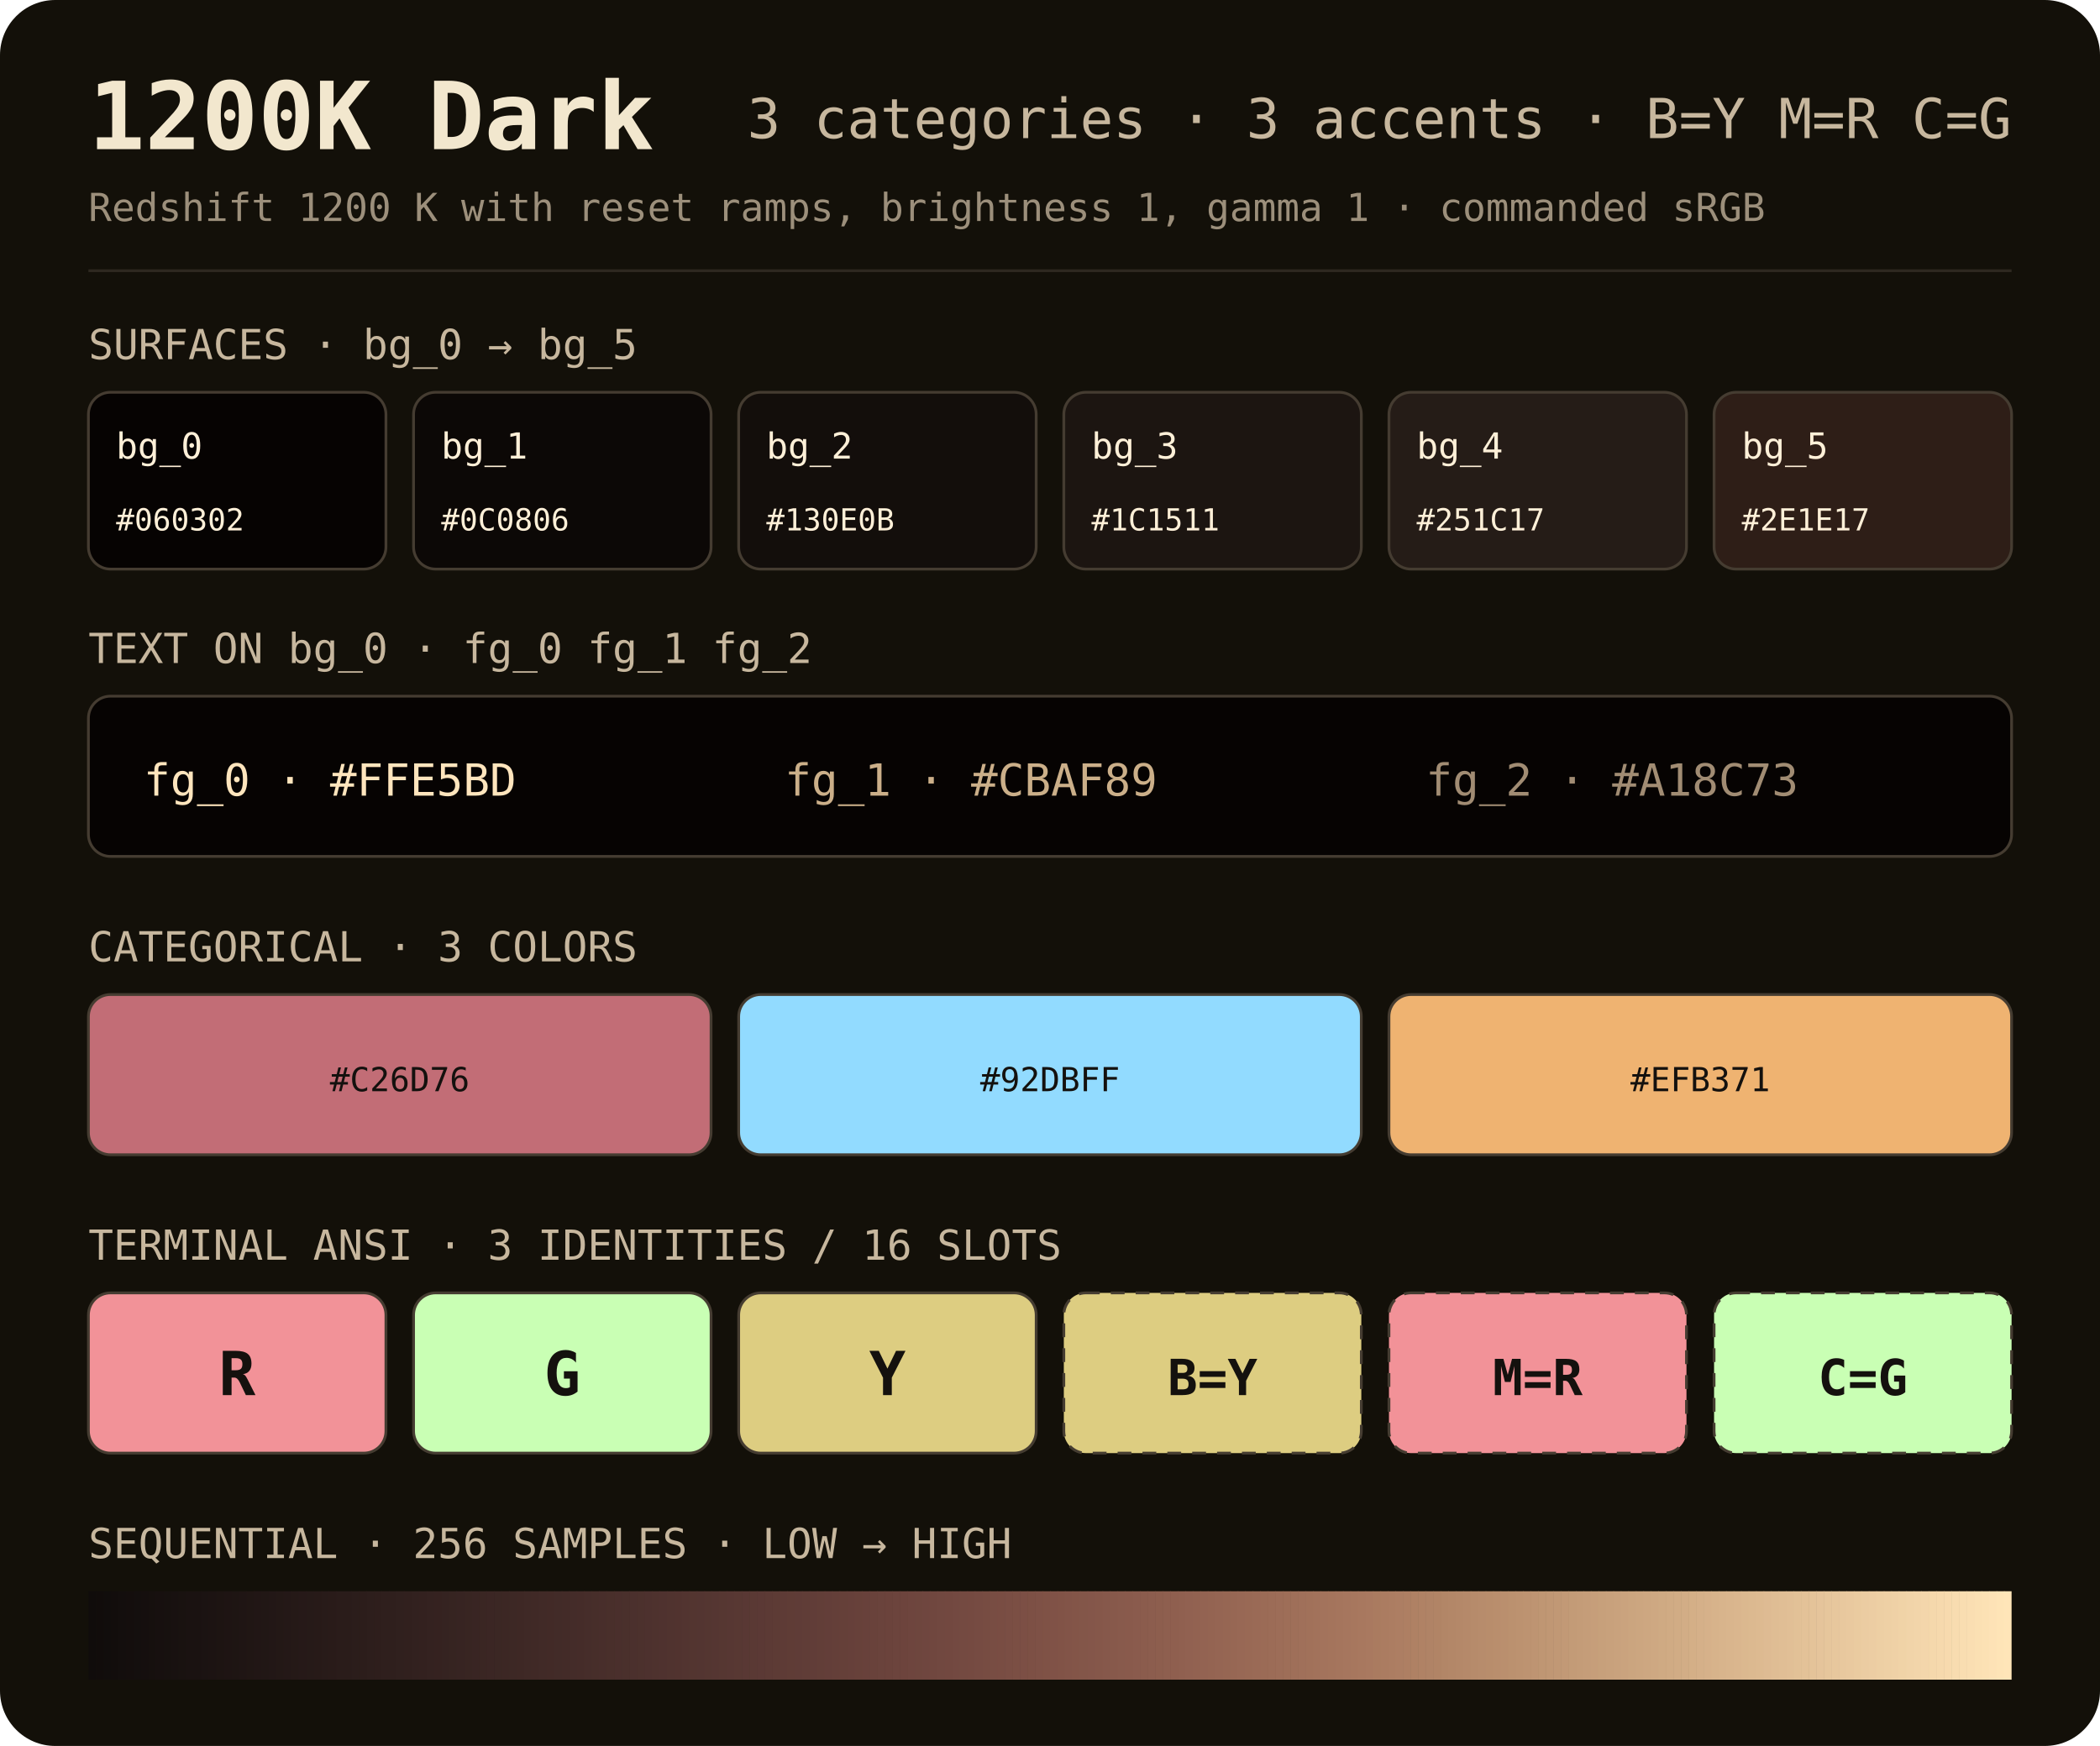
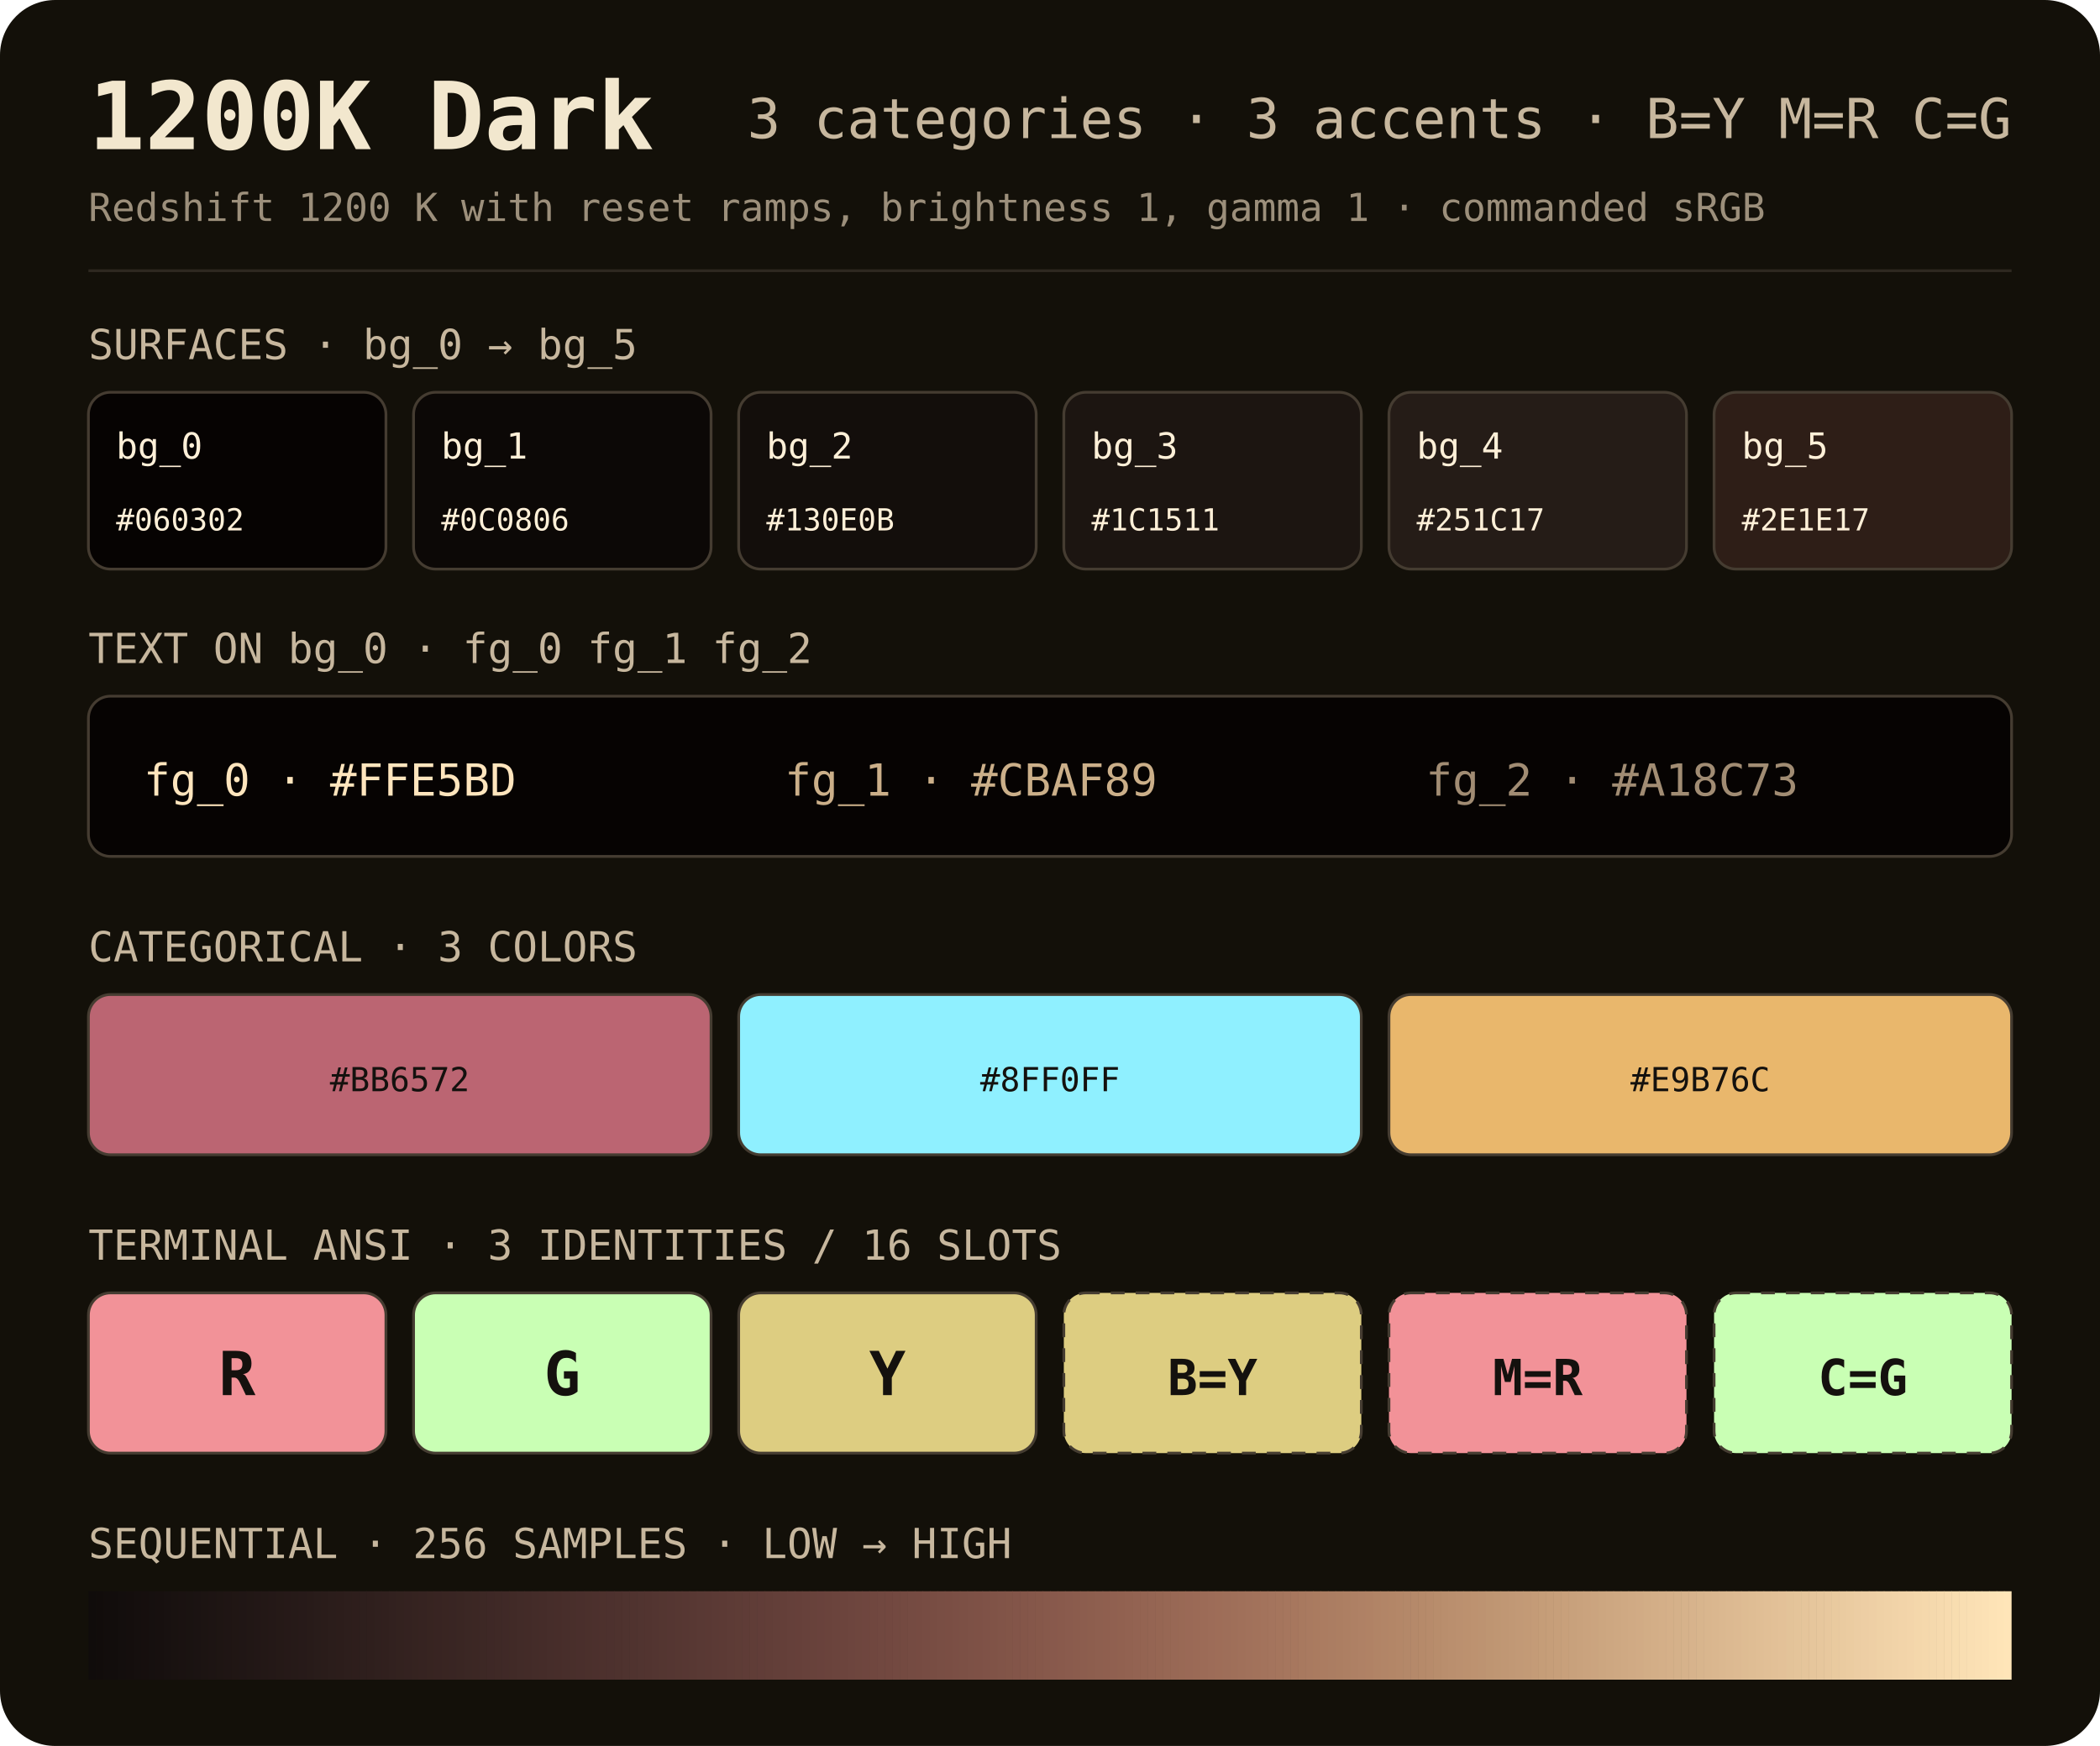
<svg xmlns="http://www.w3.org/2000/svg" width="760" height="632" viewBox="0 0 760 632">
  <rect width="100%" height="100%" rx="20" fill="#131009" />
  <text x="32" y="54" fill="#F2E7CE" font-size="34" font-family="ui-monospace, SFMono-Regular, Menlo, monospace" font-weight="700">1200K Dark</text>
  <text x="728" y="50" fill="#C7B79E" font-size="20" font-family="ui-monospace, SFMono-Regular, Menlo, monospace" text-anchor="end">3 categories · 3 accents · B=Y M=R C=G</text>
  <text x="32" y="80" fill="#9C8F7B" font-size="14" font-family="ui-monospace, SFMono-Regular, Menlo, monospace">Redshift 1200 K with reset ramps, brightness 1, gamma 1 · commanded sRGB</text>
  <line x1="32" y1="98" x2="728" y2="98" stroke="#2E2820" />
  <text x="32" y="130" fill="#C7B79E" font-size="15" font-family="ui-monospace, SFMono-Regular, Menlo, monospace">SURFACES · bg_0 → bg_5</text>
  <rect x="32.00" y="142" width="107.67" height="64" rx="8" fill="#060302" stroke="#453C31" />
  <text x="42.0" y="166" fill="#FFF0D8" font-size="13" font-family="ui-monospace, SFMono-Regular, Menlo, monospace">bg_0</text>
  <text x="42.0" y="192" fill="#FFF0D8" font-size="11" font-family="ui-monospace, SFMono-Regular, Menlo, monospace">#060302</text>
  <rect x="149.67" y="142" width="107.67" height="64" rx="8" fill="#0C0806" stroke="#453C31" />
  <text x="159.667" y="166" fill="#FFF0D8" font-size="13" font-family="ui-monospace, SFMono-Regular, Menlo, monospace">bg_1</text>
  <text x="159.667" y="192" fill="#FFF0D8" font-size="11" font-family="ui-monospace, SFMono-Regular, Menlo, monospace">#0C0806</text>
  <rect x="267.33" y="142" width="107.67" height="64" rx="8" fill="#130E0B" stroke="#453C31" />
  <text x="277.333" y="166" fill="#FFF0D8" font-size="13" font-family="ui-monospace, SFMono-Regular, Menlo, monospace">bg_2</text>
  <text x="277.333" y="192" fill="#FFF0D8" font-size="11" font-family="ui-monospace, SFMono-Regular, Menlo, monospace">#130E0B</text>
  <rect x="385.00" y="142" width="107.67" height="64" rx="8" fill="#1C1511" stroke="#453C31" />
  <text x="395.0" y="166" fill="#FFF0D8" font-size="13" font-family="ui-monospace, SFMono-Regular, Menlo, monospace">bg_3</text>
  <text x="395.0" y="192" fill="#FFF0D8" font-size="11" font-family="ui-monospace, SFMono-Regular, Menlo, monospace">#1C1511</text>
  <rect x="502.67" y="142" width="107.67" height="64" rx="8" fill="#251C17" stroke="#453C31" />
  <text x="512.667" y="166" fill="#FFF0D8" font-size="13" font-family="ui-monospace, SFMono-Regular, Menlo, monospace">bg_4</text>
  <text x="512.667" y="192" fill="#FFF0D8" font-size="11" font-family="ui-monospace, SFMono-Regular, Menlo, monospace">#251C17</text>
  <rect x="620.33" y="142" width="107.67" height="64" rx="8" fill="#2E1E17" stroke="#453C31" />
  <text x="630.333" y="166" fill="#FFF0D8" font-size="13" font-family="ui-monospace, SFMono-Regular, Menlo, monospace">bg_5</text>
  <text x="630.333" y="192" fill="#FFF0D8" font-size="11" font-family="ui-monospace, SFMono-Regular, Menlo, monospace">#2E1E17</text>
  <text x="32" y="240" fill="#C7B79E" font-size="15" font-family="ui-monospace, SFMono-Regular, Menlo, monospace">TEXT ON bg_0 · fg_0 fg_1 fg_2</text>
  <rect x="32" y="252" width="696" height="58" rx="8" fill="#060302" stroke="#453C31" />
  <text x="52" y="288" fill="#FFE5BD" font-size="16" font-family="ui-monospace, SFMono-Regular, Menlo, monospace">fg_0 · #FFE5BD</text>
  <text x="284" y="288" fill="#CBAF89" font-size="16" font-family="ui-monospace, SFMono-Regular, Menlo, monospace">fg_1 · #CBAF89</text>
  <text x="516" y="288" fill="#A18C73" font-size="16" font-family="ui-monospace, SFMono-Regular, Menlo, monospace">fg_2 · #A18C73</text>
  <text x="32" y="348" fill="#C7B79E" font-size="15" font-family="ui-monospace, SFMono-Regular, Menlo, monospace">CATEGORICAL · 3 COLORS</text>
-   <rect x="32.00" y="360" width="225.33" height="58" rx="8" fill="#C26D76" stroke="#453C31" />
-   <text x="144.667" y="395" fill="#14110E" font-size="12" font-family="ui-monospace, SFMono-Regular, Menlo, monospace" text-anchor="middle">#C26D76</text>
-   <rect x="267.33" y="360" width="225.33" height="58" rx="8" fill="#92DBFF" stroke="#453C31" />
-   <text x="380" y="395" fill="#14110E" font-size="12" font-family="ui-monospace, SFMono-Regular, Menlo, monospace" text-anchor="middle">#92DBFF</text>
-   <rect x="502.67" y="360" width="225.33" height="58" rx="8" fill="#EFB371" stroke="#453C31" />
-   <text x="615.333" y="395" fill="#14110E" font-size="12" font-family="ui-monospace, SFMono-Regular, Menlo, monospace" text-anchor="middle">#EFB371</text>
+   <rect x="32.00" y="360" width="225.33" height="58" rx="8" fill="#BB6572" stroke="#453C31" />
+   <text x="144.667" y="395" fill="#14110E" font-size="12" font-family="ui-monospace, SFMono-Regular, Menlo, monospace" text-anchor="middle">#BB6572</text>
+   <rect x="267.33" y="360" width="225.33" height="58" rx="8" fill="#8FF0FF" stroke="#453C31" />
+   <text x="380" y="395" fill="#14110E" font-size="12" font-family="ui-monospace, SFMono-Regular, Menlo, monospace" text-anchor="middle">#8FF0FF</text>
+   <rect x="502.67" y="360" width="225.33" height="58" rx="8" fill="#E9B76C" stroke="#453C31" />
+   <text x="615.333" y="395" fill="#14110E" font-size="12" font-family="ui-monospace, SFMono-Regular, Menlo, monospace" text-anchor="middle">#E9B76C</text>
  <text x="32" y="456" fill="#C7B79E" font-size="15" font-family="ui-monospace, SFMono-Regular, Menlo, monospace">TERMINAL ANSI · 3 IDENTITIES / 16 SLOTS</text>
  <rect x="32.00" y="468" width="107.67" height="58" rx="8" fill="#F29298" stroke="#453C31" />
  <text x="85.833" y="505" fill="#14110E" font-size="22" font-family="ui-monospace, SFMono-Regular, Menlo, monospace" font-weight="700" text-anchor="middle">R</text>
  <rect x="149.67" y="468" width="107.67" height="58" rx="8" fill="#C9FFB4" stroke="#453C31" />
  <text x="203.5" y="505" fill="#14110E" font-size="22" font-family="ui-monospace, SFMono-Regular, Menlo, monospace" font-weight="700" text-anchor="middle">G</text>
  <rect x="267.33" y="468" width="107.67" height="58" rx="8" fill="#DDCD81" stroke="#453C31" />
  <text x="321.167" y="505" fill="#14110E" font-size="22" font-family="ui-monospace, SFMono-Regular, Menlo, monospace" font-weight="700" text-anchor="middle">Y</text>
  <rect x="385.00" y="468" width="107.67" height="58" rx="8" fill="#DDCD81" stroke="#453C31" stroke-dasharray="5 4" />
  <text x="438.833" y="505" fill="#14110E" font-size="18" font-family="ui-monospace, SFMono-Regular, Menlo, monospace" font-weight="700" text-anchor="middle">B=Y</text>
  <rect x="502.67" y="468" width="107.67" height="58" rx="8" fill="#F29298" stroke="#453C31" stroke-dasharray="5 4" />
  <text x="556.5" y="505" fill="#14110E" font-size="18" font-family="ui-monospace, SFMono-Regular, Menlo, monospace" font-weight="700" text-anchor="middle">M=R</text>
  <rect x="620.33" y="468" width="107.67" height="58" rx="8" fill="#C9FFB4" stroke="#453C31" stroke-dasharray="5 4" />
  <text x="674.167" y="505" fill="#14110E" font-size="18" font-family="ui-monospace, SFMono-Regular, Menlo, monospace" font-weight="700" text-anchor="middle">C=G</text>
  <text x="32" y="564" fill="#C7B79E" font-size="15" font-family="ui-monospace, SFMono-Regular, Menlo, monospace">SEQUENTIAL · 256 SAMPLES · LOW → HIGH</text>
  <rect x="32" y="576" width="2.9" height="32" fill="#100C0B" />
  <rect x="34.719" y="576" width="2.9" height="32" fill="#110C0B" />
-   <rect x="37.438" y="576" width="2.9" height="32" fill="#110D0C" />
+   <rect x="37.438" y="576" width="2.9" height="32" fill="#120D0C" />
  <rect x="40.156" y="576" width="2.9" height="32" fill="#120D0C" />
  <rect x="42.875" y="576" width="2.9" height="32" fill="#130E0D" />
  <rect x="45.594" y="576" width="2.9" height="32" fill="#140E0D" />
-   <rect x="48.312" y="576" width="2.9" height="32" fill="#140F0E" />
-   <rect x="51.031" y="576" width="2.9" height="32" fill="#150F0E" />
-   <rect x="53.75" y="576" width="2.9" height="32" fill="#16100E" />
+   <rect x="48.312" y="576" width="2.9" height="32" fill="#150F0E" />
+   <rect x="51.031" y="576" width="2.9" height="32" fill="#160F0E" />
+   <rect x="53.75" y="576" width="2.9" height="32" fill="#16100F" />
  <rect x="56.469" y="576" width="2.9" height="32" fill="#17100F" />
-   <rect x="59.188" y="576" width="2.9" height="32" fill="#17110F" />
-   <rect x="61.906" y="576" width="2.9" height="32" fill="#181110" />
-   <rect x="64.625" y="576" width="2.9" height="32" fill="#191210" />
-   <rect x="67.344" y="576" width="2.9" height="32" fill="#1A1211" />
-   <rect x="70.062" y="576" width="2.9" height="32" fill="#1A1211" />
-   <rect x="72.781" y="576" width="2.9" height="32" fill="#1B1312" />
-   <rect x="75.5" y="576" width="2.9" height="32" fill="#1C1312" />
-   <rect x="78.219" y="576" width="2.9" height="32" fill="#1D1412" />
-   <rect x="80.938" y="576" width="2.9" height="32" fill="#1E1413" />
-   <rect x="83.656" y="576" width="2.9" height="32" fill="#1E1513" />
-   <rect x="86.375" y="576" width="2.9" height="32" fill="#1F1514" />
-   <rect x="89.094" y="576" width="2.9" height="32" fill="#201614" />
-   <rect x="91.812" y="576" width="2.9" height="32" fill="#211615" />
-   <rect x="94.531" y="576" width="2.9" height="32" fill="#211715" />
-   <rect x="97.25" y="576" width="2.9" height="32" fill="#221716" />
-   <rect x="99.969" y="576" width="2.9" height="32" fill="#231816" />
-   <rect x="102.688" y="576" width="2.9" height="32" fill="#241817" />
-   <rect x="105.406" y="576" width="2.9" height="32" fill="#251917" />
-   <rect x="108.125" y="576" width="2.9" height="32" fill="#261918" />
-   <rect x="110.844" y="576" width="2.9" height="32" fill="#261A18" />
-   <rect x="113.562" y="576" width="2.9" height="32" fill="#271A18" />
-   <rect x="116.281" y="576" width="2.9" height="32" fill="#281B19" />
-   <rect x="119" y="576" width="2.9" height="32" fill="#291B19" />
-   <rect x="121.719" y="576" width="2.9" height="32" fill="#2A1C1A" />
-   <rect x="124.438" y="576" width="2.9" height="32" fill="#2A1C1A" />
-   <rect x="127.156" y="576" width="2.9" height="32" fill="#2B1D1B" />
-   <rect x="129.875" y="576" width="2.9" height="32" fill="#2C1D1B" />
-   <rect x="132.594" y="576" width="2.9" height="32" fill="#2D1E1C" />
-   <rect x="135.312" y="576" width="2.9" height="32" fill="#2E1E1C" />
-   <rect x="138.031" y="576" width="2.9" height="32" fill="#2F1F1D" />
-   <rect x="140.75" y="576" width="2.9" height="32" fill="#2F1F1D" />
-   <rect x="143.469" y="576" width="2.9" height="32" fill="#30201E" />
-   <rect x="146.188" y="576" width="2.9" height="32" fill="#31201E" />
-   <rect x="148.906" y="576" width="2.9" height="32" fill="#32211F" />
-   <rect x="151.625" y="576" width="2.9" height="32" fill="#33211F" />
-   <rect x="154.344" y="576" width="2.9" height="32" fill="#342220" />
-   <rect x="157.062" y="576" width="2.9" height="32" fill="#352220" />
-   <rect x="159.781" y="576" width="2.9" height="32" fill="#352321" />
-   <rect x="162.5" y="576" width="2.9" height="32" fill="#362421" />
-   <rect x="165.219" y="576" width="2.9" height="32" fill="#372422" />
-   <rect x="167.938" y="576" width="2.9" height="32" fill="#382522" />
-   <rect x="170.656" y="576" width="2.9" height="32" fill="#392523" />
-   <rect x="173.375" y="576" width="2.9" height="32" fill="#3A2623" />
-   <rect x="176.094" y="576" width="2.9" height="32" fill="#3B2624" />
-   <rect x="178.812" y="576" width="2.9" height="32" fill="#3B2724" />
-   <rect x="181.531" y="576" width="2.9" height="32" fill="#3C2724" />
-   <rect x="184.25" y="576" width="2.9" height="32" fill="#3D2825" />
-   <rect x="186.969" y="576" width="2.9" height="32" fill="#3E2825" />
-   <rect x="189.688" y="576" width="2.9" height="32" fill="#3F2926" />
-   <rect x="192.406" y="576" width="2.9" height="32" fill="#402926" />
-   <rect x="195.125" y="576" width="2.9" height="32" fill="#412A27" />
-   <rect x="197.844" y="576" width="2.9" height="32" fill="#422A27" />
-   <rect x="200.562" y="576" width="2.9" height="32" fill="#422B28" />
-   <rect x="203.281" y="576" width="2.9" height="32" fill="#432B28" />
-   <rect x="206" y="576" width="2.9" height="32" fill="#442C29" />
-   <rect x="208.719" y="576" width="2.9" height="32" fill="#452C29" />
-   <rect x="211.438" y="576" width="2.9" height="32" fill="#462D2A" />
-   <rect x="214.156" y="576" width="2.9" height="32" fill="#472E2A" />
-   <rect x="216.875" y="576" width="2.9" height="32" fill="#482E2B" />
-   <rect x="219.594" y="576" width="2.9" height="32" fill="#492F2B" />
-   <rect x="222.312" y="576" width="2.9" height="32" fill="#4A2F2C" />
-   <rect x="225.031" y="576" width="2.9" height="32" fill="#4A302C" />
-   <rect x="227.75" y="576" width="2.9" height="32" fill="#4B302D" />
-   <rect x="230.469" y="576" width="2.9" height="32" fill="#4C312D" />
-   <rect x="233.188" y="576" width="2.9" height="32" fill="#4D312E" />
-   <rect x="235.906" y="576" width="2.9" height="32" fill="#4E322E" />
-   <rect x="238.625" y="576" width="2.9" height="32" fill="#4F322F" />
-   <rect x="241.344" y="576" width="2.9" height="32" fill="#50332F" />
-   <rect x="244.062" y="576" width="2.9" height="32" fill="#51332F" />
-   <rect x="246.781" y="576" width="2.9" height="32" fill="#523430" />
-   <rect x="249.5" y="576" width="2.9" height="32" fill="#533530" />
-   <rect x="252.219" y="576" width="2.9" height="32" fill="#533531" />
-   <rect x="254.938" y="576" width="2.9" height="32" fill="#543631" />
-   <rect x="257.656" y="576" width="2.9" height="32" fill="#553632" />
-   <rect x="260.375" y="576" width="2.9" height="32" fill="#563732" />
-   <rect x="263.094" y="576" width="2.9" height="32" fill="#573733" />
-   <rect x="265.812" y="576" width="2.9" height="32" fill="#583833" />
-   <rect x="268.531" y="576" width="2.9" height="32" fill="#593834" />
-   <rect x="271.25" y="576" width="2.9" height="32" fill="#5A3934" />
-   <rect x="273.969" y="576" width="2.9" height="32" fill="#5B3935" />
-   <rect x="276.688" y="576" width="2.9" height="32" fill="#5C3A35" />
-   <rect x="279.406" y="576" width="2.9" height="32" fill="#5D3B35" />
-   <rect x="282.125" y="576" width="2.9" height="32" fill="#5E3B36" />
-   <rect x="284.844" y="576" width="2.9" height="32" fill="#5F3C36" />
-   <rect x="287.562" y="576" width="2.9" height="32" fill="#5F3C37" />
-   <rect x="290.281" y="576" width="2.9" height="32" fill="#603D37" />
-   <rect x="293" y="576" width="2.9" height="32" fill="#613D38" />
-   <rect x="295.719" y="576" width="2.9" height="32" fill="#623E38" />
-   <rect x="298.438" y="576" width="2.9" height="32" fill="#633E39" />
-   <rect x="301.156" y="576" width="2.9" height="32" fill="#643F39" />
-   <rect x="303.875" y="576" width="2.9" height="32" fill="#654039" />
-   <rect x="306.594" y="576" width="2.9" height="32" fill="#66403A" />
-   <rect x="309.312" y="576" width="2.9" height="32" fill="#67413A" />
-   <rect x="312.031" y="576" width="2.9" height="32" fill="#68413B" />
-   <rect x="314.75" y="576" width="2.9" height="32" fill="#69423B" />
-   <rect x="317.469" y="576" width="2.9" height="32" fill="#6A433C" />
-   <rect x="320.188" y="576" width="2.9" height="32" fill="#6B433C" />
-   <rect x="322.906" y="576" width="2.9" height="32" fill="#6C443D" />
-   <rect x="325.625" y="576" width="2.9" height="32" fill="#6D443D" />
-   <rect x="328.344" y="576" width="2.9" height="32" fill="#6E453E" />
-   <rect x="331.062" y="576" width="2.9" height="32" fill="#6E463E" />
-   <rect x="333.781" y="576" width="2.9" height="32" fill="#6F463F" />
-   <rect x="336.5" y="576" width="2.9" height="32" fill="#70473F" />
-   <rect x="339.219" y="576" width="2.9" height="32" fill="#714840" />
-   <rect x="341.938" y="576" width="2.9" height="32" fill="#724840" />
-   <rect x="344.656" y="576" width="2.9" height="32" fill="#734941" />
-   <rect x="347.375" y="576" width="2.9" height="32" fill="#744A41" />
-   <rect x="350.094" y="576" width="2.9" height="32" fill="#754A41" />
-   <rect x="352.812" y="576" width="2.9" height="32" fill="#764B42" />
-   <rect x="355.531" y="576" width="2.9" height="32" fill="#774C42" />
-   <rect x="358.25" y="576" width="2.9" height="32" fill="#784D43" />
-   <rect x="360.969" y="576" width="2.9" height="32" fill="#794D43" />
-   <rect x="363.688" y="576" width="2.9" height="32" fill="#7A4E44" />
-   <rect x="366.406" y="576" width="2.9" height="32" fill="#7B4F44" />
-   <rect x="369.125" y="576" width="2.9" height="32" fill="#7C4F45" />
-   <rect x="371.844" y="576" width="2.9" height="32" fill="#7D5045" />
-   <rect x="374.562" y="576" width="2.9" height="32" fill="#7E5146" />
-   <rect x="377.281" y="576" width="2.9" height="32" fill="#7F5246" />
-   <rect x="380" y="576" width="2.9" height="32" fill="#805247" />
-   <rect x="382.719" y="576" width="2.9" height="32" fill="#815347" />
-   <rect x="385.438" y="576" width="2.9" height="32" fill="#825448" />
-   <rect x="388.156" y="576" width="2.9" height="32" fill="#835548" />
-   <rect x="390.875" y="576" width="2.9" height="32" fill="#835649" />
-   <rect x="393.594" y="576" width="2.9" height="32" fill="#84564A" />
-   <rect x="396.312" y="576" width="2.9" height="32" fill="#85574A" />
-   <rect x="399.031" y="576" width="2.9" height="32" fill="#86584B" />
-   <rect x="401.75" y="576" width="2.9" height="32" fill="#87594B" />
-   <rect x="404.469" y="576" width="2.9" height="32" fill="#885A4C" />
-   <rect x="407.188" y="576" width="2.9" height="32" fill="#895A4C" />
-   <rect x="409.906" y="576" width="2.9" height="32" fill="#8A5B4D" />
-   <rect x="412.625" y="576" width="2.9" height="32" fill="#8B5C4D" />
-   <rect x="415.344" y="576" width="2.9" height="32" fill="#8C5D4E" />
-   <rect x="418.062" y="576" width="2.9" height="32" fill="#8D5E4E" />
-   <rect x="420.781" y="576" width="2.9" height="32" fill="#8E5F4F" />
-   <rect x="423.5" y="576" width="2.9" height="32" fill="#8F5F4F" />
-   <rect x="426.219" y="576" width="2.9" height="32" fill="#906050" />
-   <rect x="428.938" y="576" width="2.9" height="32" fill="#916151" />
-   <rect x="431.656" y="576" width="2.9" height="32" fill="#926251" />
-   <rect x="434.375" y="576" width="2.9" height="32" fill="#936352" />
-   <rect x="437.094" y="576" width="2.9" height="32" fill="#946452" />
-   <rect x="439.812" y="576" width="2.9" height="32" fill="#956553" />
-   <rect x="442.531" y="576" width="2.9" height="32" fill="#966653" />
-   <rect x="445.25" y="576" width="2.9" height="32" fill="#976754" />
-   <rect x="447.969" y="576" width="2.9" height="32" fill="#986855" />
-   <rect x="450.688" y="576" width="2.9" height="32" fill="#996955" />
-   <rect x="453.406" y="576" width="2.9" height="32" fill="#9A6A56" />
-   <rect x="456.125" y="576" width="2.9" height="32" fill="#9B6B56" />
-   <rect x="458.844" y="576" width="2.9" height="32" fill="#9C6C57" />
-   <rect x="461.562" y="576" width="2.9" height="32" fill="#9D6D58" />
-   <rect x="464.281" y="576" width="2.9" height="32" fill="#9E6E58" />
-   <rect x="467" y="576" width="2.9" height="32" fill="#9F6F59" />
-   <rect x="469.719" y="576" width="2.9" height="32" fill="#A0705A" />
-   <rect x="472.438" y="576" width="2.9" height="32" fill="#A1715A" />
-   <rect x="475.156" y="576" width="2.9" height="32" fill="#A2725B" />
-   <rect x="477.875" y="576" width="2.9" height="32" fill="#A3735C" />
-   <rect x="480.594" y="576" width="2.9" height="32" fill="#A4745C" />
-   <rect x="483.312" y="576" width="2.9" height="32" fill="#A5755D" />
-   <rect x="486.031" y="576" width="2.9" height="32" fill="#A6765E" />
-   <rect x="488.75" y="576" width="2.9" height="32" fill="#A7775E" />
-   <rect x="491.469" y="576" width="2.9" height="32" fill="#A8785F" />
-   <rect x="494.188" y="576" width="2.9" height="32" fill="#A97960" />
-   <rect x="496.906" y="576" width="2.9" height="32" fill="#AA7B60" />
-   <rect x="499.625" y="576" width="2.9" height="32" fill="#AB7C61" />
-   <rect x="502.344" y="576" width="2.9" height="32" fill="#AC7D62" />
-   <rect x="505.062" y="576" width="2.9" height="32" fill="#AD7E63" />
-   <rect x="507.781" y="576" width="2.9" height="32" fill="#AE7F63" />
-   <rect x="510.5" y="576" width="2.9" height="32" fill="#AF8164" />
-   <rect x="513.219" y="576" width="2.9" height="32" fill="#B08265" />
-   <rect x="515.938" y="576" width="2.9" height="32" fill="#B08366" />
-   <rect x="518.656" y="576" width="2.9" height="32" fill="#B18466" />
-   <rect x="521.375" y="576" width="2.9" height="32" fill="#B28667" />
-   <rect x="524.094" y="576" width="2.9" height="32" fill="#B38768" />
-   <rect x="526.812" y="576" width="2.9" height="32" fill="#B48869" />
-   <rect x="529.531" y="576" width="2.9" height="32" fill="#B5896A" />
-   <rect x="532.25" y="576" width="2.9" height="32" fill="#B68B6B" />
-   <rect x="534.969" y="576" width="2.9" height="32" fill="#B78C6C" />
-   <rect x="537.688" y="576" width="2.9" height="32" fill="#B88D6C" />
-   <rect x="540.406" y="576" width="2.9" height="32" fill="#B98E6D" />
-   <rect x="543.125" y="576" width="2.9" height="32" fill="#BA8F6E" />
-   <rect x="545.844" y="576" width="2.9" height="32" fill="#BB916F" />
-   <rect x="548.562" y="576" width="2.9" height="32" fill="#BC9270" />
-   <rect x="551.281" y="576" width="2.9" height="32" fill="#BD9371" />
-   <rect x="554" y="576" width="2.9" height="32" fill="#BE9472" />
-   <rect x="556.719" y="576" width="2.9" height="32" fill="#BF9673" />
-   <rect x="559.438" y="576" width="2.9" height="32" fill="#C09774" />
-   <rect x="562.156" y="576" width="2.9" height="32" fill="#C19875" />
-   <rect x="564.875" y="576" width="2.9" height="32" fill="#C29976" />
-   <rect x="567.594" y="576" width="2.9" height="32" fill="#C39B77" />
-   <rect x="570.312" y="576" width="2.9" height="32" fill="#C49C78" />
-   <rect x="573.031" y="576" width="2.9" height="32" fill="#C59D79" />
-   <rect x="575.75" y="576" width="2.9" height="32" fill="#C69E7A" />
-   <rect x="578.469" y="576" width="2.9" height="32" fill="#C7A07B" />
-   <rect x="581.188" y="576" width="2.9" height="32" fill="#C8A17C" />
-   <rect x="583.906" y="576" width="2.9" height="32" fill="#C9A27D" />
-   <rect x="586.625" y="576" width="2.9" height="32" fill="#CAA37E" />
-   <rect x="589.344" y="576" width="2.9" height="32" fill="#CBA57F" />
-   <rect x="592.062" y="576" width="2.9" height="32" fill="#CCA680" />
-   <rect x="594.781" y="576" width="2.9" height="32" fill="#CDA781" />
-   <rect x="597.5" y="576" width="2.9" height="32" fill="#CEA882" />
-   <rect x="600.219" y="576" width="2.9" height="32" fill="#CFAA83" />
-   <rect x="602.938" y="576" width="2.9" height="32" fill="#D0AB84" />
-   <rect x="605.656" y="576" width="2.9" height="32" fill="#D1AC85" />
-   <rect x="608.375" y="576" width="2.9" height="32" fill="#D2AD86" />
-   <rect x="611.094" y="576" width="2.9" height="32" fill="#D4AF87" />
-   <rect x="613.812" y="576" width="2.9" height="32" fill="#D5B089" />
-   <rect x="616.531" y="576" width="2.9" height="32" fill="#D6B18A" />
-   <rect x="619.25" y="576" width="2.9" height="32" fill="#D7B38B" />
-   <rect x="621.969" y="576" width="2.9" height="32" fill="#D8B48C" />
-   <rect x="624.688" y="576" width="2.9" height="32" fill="#D9B58D" />
-   <rect x="627.406" y="576" width="2.9" height="32" fill="#DAB68E" />
-   <rect x="630.125" y="576" width="2.9" height="32" fill="#DBB88F" />
-   <rect x="632.844" y="576" width="2.9" height="32" fill="#DCB990" />
-   <rect x="635.562" y="576" width="2.9" height="32" fill="#DDBA91" />
-   <rect x="638.281" y="576" width="2.9" height="32" fill="#DEBB93" />
-   <rect x="641" y="576" width="2.9" height="32" fill="#DFBD94" />
-   <rect x="643.719" y="576" width="2.9" height="32" fill="#E0BE95" />
-   <rect x="646.438" y="576" width="2.9" height="32" fill="#E1BF96" />
-   <rect x="649.156" y="576" width="2.9" height="32" fill="#E2C197" />
-   <rect x="651.875" y="576" width="2.9" height="32" fill="#E3C298" />
-   <rect x="654.594" y="576" width="2.9" height="32" fill="#E4C399" />
-   <rect x="657.312" y="576" width="2.9" height="32" fill="#E5C49B" />
-   <rect x="660.031" y="576" width="2.9" height="32" fill="#E6C69C" />
-   <rect x="662.75" y="576" width="2.9" height="32" fill="#E7C79D" />
-   <rect x="665.469" y="576" width="2.9" height="32" fill="#E8C89E" />
-   <rect x="668.188" y="576" width="2.9" height="32" fill="#E9C99F" />
-   <rect x="670.906" y="576" width="2.9" height="32" fill="#EACBA0" />
-   <rect x="673.625" y="576" width="2.9" height="32" fill="#EBCCA2" />
-   <rect x="676.344" y="576" width="2.9" height="32" fill="#ECCDA3" />
-   <rect x="679.062" y="576" width="2.9" height="32" fill="#EDCFA4" />
-   <rect x="681.781" y="576" width="2.9" height="32" fill="#EED0A5" />
-   <rect x="684.5" y="576" width="2.9" height="32" fill="#EFD1A6" />
-   <rect x="687.219" y="576" width="2.9" height="32" fill="#F0D3A7" />
-   <rect x="689.938" y="576" width="2.9" height="32" fill="#F1D4A9" />
-   <rect x="692.656" y="576" width="2.9" height="32" fill="#F2D5AA" />
-   <rect x="695.375" y="576" width="2.9" height="32" fill="#F3D6AB" />
-   <rect x="698.094" y="576" width="2.9" height="32" fill="#F5D8AC" />
-   <rect x="700.812" y="576" width="2.9" height="32" fill="#F6D9AD" />
-   <rect x="703.531" y="576" width="2.9" height="32" fill="#F7DAAE" />
-   <rect x="706.25" y="576" width="2.9" height="32" fill="#F8DCB0" />
-   <rect x="708.969" y="576" width="2.9" height="32" fill="#F9DDB1" />
-   <rect x="711.688" y="576" width="2.9" height="32" fill="#FADEB2" />
-   <rect x="714.406" y="576" width="2.9" height="32" fill="#FBE0B3" />
-   <rect x="717.125" y="576" width="2.9" height="32" fill="#FCE1B4" />
-   <rect x="719.844" y="576" width="2.9" height="32" fill="#FDE2B6" />
+   <rect x="59.188" y="576" width="2.9" height="32" fill="#181110" />
+   <rect x="61.906" y="576" width="2.9" height="32" fill="#191210" />
+   <rect x="64.625" y="576" width="2.9" height="32" fill="#1A1211" />
+   <rect x="67.344" y="576" width="2.9" height="32" fill="#1A1311" />
+   <rect x="70.062" y="576" width="2.9" height="32" fill="#1B1312" />
+   <rect x="72.781" y="576" width="2.9" height="32" fill="#1C1412" />
+   <rect x="75.5" y="576" width="2.9" height="32" fill="#1D1413" />
+   <rect x="78.219" y="576" width="2.9" height="32" fill="#1E1513" />
+   <rect x="80.938" y="576" width="2.9" height="32" fill="#1F1514" />
+   <rect x="83.656" y="576" width="2.9" height="32" fill="#201614" />
+   <rect x="86.375" y="576" width="2.9" height="32" fill="#201615" />
+   <rect x="89.094" y="576" width="2.9" height="32" fill="#211715" />
+   <rect x="91.812" y="576" width="2.9" height="32" fill="#221716" />
+   <rect x="94.531" y="576" width="2.9" height="32" fill="#231816" />
+   <rect x="97.25" y="576" width="2.9" height="32" fill="#241817" />
+   <rect x="99.969" y="576" width="2.9" height="32" fill="#251917" />
+   <rect x="102.688" y="576" width="2.9" height="32" fill="#261918" />
+   <rect x="105.406" y="576" width="2.9" height="32" fill="#261A18" />
+   <rect x="108.125" y="576" width="2.9" height="32" fill="#271A19" />
+   <rect x="110.844" y="576" width="2.9" height="32" fill="#281B19" />
+   <rect x="113.562" y="576" width="2.9" height="32" fill="#291C1A" />
+   <rect x="116.281" y="576" width="2.9" height="32" fill="#2A1C1A" />
+   <rect x="119" y="576" width="2.9" height="32" fill="#2B1D1B" />
+   <rect x="121.719" y="576" width="2.9" height="32" fill="#2C1D1B" />
+   <rect x="124.438" y="576" width="2.9" height="32" fill="#2D1E1C" />
+   <rect x="127.156" y="576" width="2.9" height="32" fill="#2E1E1C" />
+   <rect x="129.875" y="576" width="2.9" height="32" fill="#2E1F1D" />
+   <rect x="132.594" y="576" width="2.9" height="32" fill="#2F1F1D" />
+   <rect x="135.312" y="576" width="2.9" height="32" fill="#30201E" />
+   <rect x="138.031" y="576" width="2.9" height="32" fill="#31201E" />
+   <rect x="140.75" y="576" width="2.9" height="32" fill="#32211F" />
+   <rect x="143.469" y="576" width="2.9" height="32" fill="#33221F" />
+   <rect x="146.188" y="576" width="2.9" height="32" fill="#342220" />
+   <rect x="148.906" y="576" width="2.9" height="32" fill="#352320" />
+   <rect x="151.625" y="576" width="2.9" height="32" fill="#362321" />
+   <rect x="154.344" y="576" width="2.9" height="32" fill="#372421" />
+   <rect x="157.062" y="576" width="2.9" height="32" fill="#382422" />
+   <rect x="159.781" y="576" width="2.9" height="32" fill="#392522" />
+   <rect x="162.5" y="576" width="2.9" height="32" fill="#392523" />
+   <rect x="165.219" y="576" width="2.9" height="32" fill="#3A2623" />
+   <rect x="167.938" y="576" width="2.9" height="32" fill="#3B2724" />
+   <rect x="170.656" y="576" width="2.9" height="32" fill="#3C2724" />
+   <rect x="173.375" y="576" width="2.9" height="32" fill="#3D2825" />
+   <rect x="176.094" y="576" width="2.9" height="32" fill="#3E2826" />
+   <rect x="178.812" y="576" width="2.9" height="32" fill="#3F2926" />
+   <rect x="181.531" y="576" width="2.9" height="32" fill="#402927" />
+   <rect x="184.25" y="576" width="2.9" height="32" fill="#412A27" />
+   <rect x="186.969" y="576" width="2.9" height="32" fill="#422B28" />
+   <rect x="189.688" y="576" width="2.9" height="32" fill="#432B28" />
+   <rect x="192.406" y="576" width="2.9" height="32" fill="#442C29" />
+   <rect x="195.125" y="576" width="2.9" height="32" fill="#452C29" />
+   <rect x="197.844" y="576" width="2.9" height="32" fill="#462D2A" />
+   <rect x="200.562" y="576" width="2.9" height="32" fill="#472D2A" />
+   <rect x="203.281" y="576" width="2.9" height="32" fill="#482E2B" />
+   <rect x="206" y="576" width="2.9" height="32" fill="#492F2B" />
+   <rect x="208.719" y="576" width="2.9" height="32" fill="#4A2F2C" />
+   <rect x="211.438" y="576" width="2.9" height="32" fill="#4B302C" />
+   <rect x="214.156" y="576" width="2.9" height="32" fill="#4C302D" />
+   <rect x="216.875" y="576" width="2.9" height="32" fill="#4D312D" />
+   <rect x="219.594" y="576" width="2.9" height="32" fill="#4D312E" />
+   <rect x="222.312" y="576" width="2.9" height="32" fill="#4E322E" />
+   <rect x="225.031" y="576" width="2.9" height="32" fill="#4F332F" />
+   <rect x="227.75" y="576" width="2.9" height="32" fill="#50332F" />
+   <rect x="230.469" y="576" width="2.9" height="32" fill="#513430" />
+   <rect x="233.188" y="576" width="2.9" height="32" fill="#523430" />
+   <rect x="235.906" y="576" width="2.9" height="32" fill="#533531" />
+   <rect x="238.625" y="576" width="2.9" height="32" fill="#543631" />
+   <rect x="241.344" y="576" width="2.9" height="32" fill="#553632" />
+   <rect x="244.062" y="576" width="2.9" height="32" fill="#563732" />
+   <rect x="246.781" y="576" width="2.9" height="32" fill="#573733" />
+   <rect x="249.5" y="576" width="2.9" height="32" fill="#583833" />
+   <rect x="252.219" y="576" width="2.9" height="32" fill="#593934" />
+   <rect x="254.938" y="576" width="2.9" height="32" fill="#5A3934" />
+   <rect x="257.656" y="576" width="2.9" height="32" fill="#5B3A35" />
+   <rect x="260.375" y="576" width="2.9" height="32" fill="#5C3A35" />
+   <rect x="263.094" y="576" width="2.9" height="32" fill="#5D3B36" />
+   <rect x="265.812" y="576" width="2.9" height="32" fill="#5E3C36" />
+   <rect x="268.531" y="576" width="2.9" height="32" fill="#5F3C37" />
+   <rect x="271.25" y="576" width="2.9" height="32" fill="#603D37" />
+   <rect x="273.969" y="576" width="2.9" height="32" fill="#613D38" />
+   <rect x="276.688" y="576" width="2.9" height="32" fill="#623E38" />
+   <rect x="279.406" y="576" width="2.9" height="32" fill="#633F39" />
+   <rect x="282.125" y="576" width="2.9" height="32" fill="#643F39" />
+   <rect x="284.844" y="576" width="2.9" height="32" fill="#65403A" />
+   <rect x="287.562" y="576" width="2.9" height="32" fill="#66403A" />
+   <rect x="290.281" y="576" width="2.9" height="32" fill="#67413B" />
+   <rect x="293" y="576" width="2.9" height="32" fill="#68423B" />
+   <rect x="295.719" y="576" width="2.9" height="32" fill="#69423C" />
+   <rect x="298.438" y="576" width="2.9" height="32" fill="#6A433C" />
+   <rect x="301.156" y="576" width="2.9" height="32" fill="#6B443D" />
+   <rect x="303.875" y="576" width="2.9" height="32" fill="#6C443D" />
+   <rect x="306.594" y="576" width="2.9" height="32" fill="#6D453E" />
+   <rect x="309.312" y="576" width="2.9" height="32" fill="#6E463E" />
+   <rect x="312.031" y="576" width="2.9" height="32" fill="#6F463F" />
+   <rect x="314.75" y="576" width="2.9" height="32" fill="#70473F" />
+   <rect x="317.469" y="576" width="2.9" height="32" fill="#714840" />
+   <rect x="320.188" y="576" width="2.9" height="32" fill="#724840" />
+   <rect x="322.906" y="576" width="2.9" height="32" fill="#734941" />
+   <rect x="325.625" y="576" width="2.9" height="32" fill="#744A41" />
+   <rect x="328.344" y="576" width="2.9" height="32" fill="#754B42" />
+   <rect x="331.062" y="576" width="2.9" height="32" fill="#764B42" />
+   <rect x="333.781" y="576" width="2.9" height="32" fill="#774C43" />
+   <rect x="336.5" y="576" width="2.9" height="32" fill="#784D43" />
+   <rect x="339.219" y="576" width="2.9" height="32" fill="#794E44" />
+   <rect x="341.938" y="576" width="2.9" height="32" fill="#7A4E44" />
+   <rect x="344.656" y="576" width="2.9" height="32" fill="#7B4F45" />
+   <rect x="347.375" y="576" width="2.9" height="32" fill="#7C5045" />
+   <rect x="350.094" y="576" width="2.9" height="32" fill="#7D5146" />
+   <rect x="352.812" y="576" width="2.9" height="32" fill="#7E5146" />
+   <rect x="355.531" y="576" width="2.9" height="32" fill="#7F5247" />
+   <rect x="358.25" y="576" width="2.9" height="32" fill="#805347" />
+   <rect x="360.969" y="576" width="2.9" height="32" fill="#815448" />
+   <rect x="363.688" y="576" width="2.9" height="32" fill="#825548" />
+   <rect x="366.406" y="576" width="2.9" height="32" fill="#835549" />
+   <rect x="369.125" y="576" width="2.9" height="32" fill="#845649" />
+   <rect x="371.844" y="576" width="2.9" height="32" fill="#85574A" />
+   <rect x="374.562" y="576" width="2.9" height="32" fill="#86584A" />
+   <rect x="377.281" y="576" width="2.9" height="32" fill="#87594B" />
+   <rect x="380" y="576" width="2.9" height="32" fill="#88594C" />
+   <rect x="382.719" y="576" width="2.9" height="32" fill="#895A4C" />
+   <rect x="385.438" y="576" width="2.9" height="32" fill="#8A5B4D" />
+   <rect x="388.156" y="576" width="2.9" height="32" fill="#8B5C4D" />
+   <rect x="390.875" y="576" width="2.9" height="32" fill="#8C5D4E" />
+   <rect x="393.594" y="576" width="2.9" height="32" fill="#8D5E4E" />
+   <rect x="396.312" y="576" width="2.9" height="32" fill="#8E5F4F" />
+   <rect x="399.031" y="576" width="2.9" height="32" fill="#8F5F4F" />
+   <rect x="401.75" y="576" width="2.9" height="32" fill="#906050" />
+   <rect x="404.469" y="576" width="2.9" height="32" fill="#916150" />
+   <rect x="407.188" y="576" width="2.9" height="32" fill="#926251" />
+   <rect x="409.906" y="576" width="2.9" height="32" fill="#936352" />
+   <rect x="412.625" y="576" width="2.9" height="32" fill="#946452" />
+   <rect x="415.344" y="576" width="2.9" height="32" fill="#956553" />
+   <rect x="418.062" y="576" width="2.9" height="32" fill="#966653" />
+   <rect x="420.781" y="576" width="2.9" height="32" fill="#976754" />
+   <rect x="423.5" y="576" width="2.9" height="32" fill="#986855" />
+   <rect x="426.219" y="576" width="2.9" height="32" fill="#996955" />
+   <rect x="428.938" y="576" width="2.9" height="32" fill="#9A6956" />
+   <rect x="431.656" y="576" width="2.9" height="32" fill="#9B6A56" />
+   <rect x="434.375" y="576" width="2.9" height="32" fill="#9C6B57" />
+   <rect x="437.094" y="576" width="2.9" height="32" fill="#9D6C58" />
+   <rect x="439.812" y="576" width="2.9" height="32" fill="#9E6D58" />
+   <rect x="442.531" y="576" width="2.9" height="32" fill="#9E6E59" />
+   <rect x="445.25" y="576" width="2.9" height="32" fill="#9F6F59" />
+   <rect x="447.969" y="576" width="2.9" height="32" fill="#A0705A" />
+   <rect x="450.688" y="576" width="2.9" height="32" fill="#A1715B" />
+   <rect x="453.406" y="576" width="2.9" height="32" fill="#A2725B" />
+   <rect x="456.125" y="576" width="2.9" height="32" fill="#A3735C" />
+   <rect x="458.844" y="576" width="2.9" height="32" fill="#A4745D" />
+   <rect x="461.562" y="576" width="2.9" height="32" fill="#A5755D" />
+   <rect x="464.281" y="576" width="2.9" height="32" fill="#A6765E" />
+   <rect x="467" y="576" width="2.9" height="32" fill="#A7775E" />
+   <rect x="469.719" y="576" width="2.9" height="32" fill="#A8795F" />
+   <rect x="472.438" y="576" width="2.9" height="32" fill="#A97A60" />
+   <rect x="475.156" y="576" width="2.9" height="32" fill="#AA7B60" />
+   <rect x="477.875" y="576" width="2.9" height="32" fill="#AB7C61" />
+   <rect x="480.594" y="576" width="2.9" height="32" fill="#AB7D62" />
+   <rect x="483.312" y="576" width="2.9" height="32" fill="#AC7E62" />
+   <rect x="486.031" y="576" width="2.9" height="32" fill="#AD7F63" />
+   <rect x="488.75" y="576" width="2.9" height="32" fill="#AE8064" />
+   <rect x="491.469" y="576" width="2.9" height="32" fill="#AF8165" />
+   <rect x="494.188" y="576" width="2.9" height="32" fill="#B08265" />
+   <rect x="496.906" y="576" width="2.9" height="32" fill="#B18466" />
+   <rect x="499.625" y="576" width="2.9" height="32" fill="#B28567" />
+   <rect x="502.344" y="576" width="2.9" height="32" fill="#B38667" />
+   <rect x="505.062" y="576" width="2.9" height="32" fill="#B48768" />
+   <rect x="507.781" y="576" width="2.9" height="32" fill="#B48869" />
+   <rect x="510.5" y="576" width="2.9" height="32" fill="#B5896A" />
+   <rect x="513.219" y="576" width="2.9" height="32" fill="#B68A6A" />
+   <rect x="515.938" y="576" width="2.9" height="32" fill="#B78B6B" />
+   <rect x="518.656" y="576" width="2.9" height="32" fill="#B88D6C" />
+   <rect x="521.375" y="576" width="2.9" height="32" fill="#B98E6D" />
+   <rect x="524.094" y="576" width="2.9" height="32" fill="#BA8F6E" />
+   <rect x="526.812" y="576" width="2.9" height="32" fill="#BB906F" />
+   <rect x="529.531" y="576" width="2.9" height="32" fill="#BC916F" />
+   <rect x="532.25" y="576" width="2.9" height="32" fill="#BD9270" />
+   <rect x="534.969" y="576" width="2.9" height="32" fill="#BD9371" />
+   <rect x="537.688" y="576" width="2.9" height="32" fill="#BE9572" />
+   <rect x="540.406" y="576" width="2.9" height="32" fill="#BF9673" />
+   <rect x="543.125" y="576" width="2.9" height="32" fill="#C09774" />
+   <rect x="545.844" y="576" width="2.9" height="32" fill="#C19875" />
+   <rect x="548.562" y="576" width="2.9" height="32" fill="#C29976" />
+   <rect x="551.281" y="576" width="2.9" height="32" fill="#C39A76" />
+   <rect x="554" y="576" width="2.9" height="32" fill="#C49B77" />
+   <rect x="556.719" y="576" width="2.9" height="32" fill="#C59D78" />
+   <rect x="559.438" y="576" width="2.9" height="32" fill="#C69E79" />
+   <rect x="562.156" y="576" width="2.9" height="32" fill="#C79F7A" />
+   <rect x="564.875" y="576" width="2.9" height="32" fill="#C8A07B" />
+   <rect x="567.594" y="576" width="2.9" height="32" fill="#C8A17C" />
+   <rect x="570.312" y="576" width="2.9" height="32" fill="#C9A27D" />
+   <rect x="573.031" y="576" width="2.9" height="32" fill="#CAA37E" />
+   <rect x="575.75" y="576" width="2.9" height="32" fill="#CBA47F" />
+   <rect x="578.469" y="576" width="2.9" height="32" fill="#CCA680" />
+   <rect x="581.188" y="576" width="2.9" height="32" fill="#CDA781" />
+   <rect x="583.906" y="576" width="2.9" height="32" fill="#CEA882" />
+   <rect x="586.625" y="576" width="2.9" height="32" fill="#CFA983" />
+   <rect x="589.344" y="576" width="2.9" height="32" fill="#D0AA84" />
+   <rect x="592.062" y="576" width="2.9" height="32" fill="#D1AB85" />
+   <rect x="594.781" y="576" width="2.9" height="32" fill="#D2AD86" />
+   <rect x="597.5" y="576" width="2.9" height="32" fill="#D3AE87" />
+   <rect x="600.219" y="576" width="2.9" height="32" fill="#D4AF88" />
+   <rect x="602.938" y="576" width="2.9" height="32" fill="#D5B089" />
+   <rect x="605.656" y="576" width="2.9" height="32" fill="#D5B18A" />
+   <rect x="608.375" y="576" width="2.9" height="32" fill="#D6B28B" />
+   <rect x="611.094" y="576" width="2.9" height="32" fill="#D7B38C" />
+   <rect x="613.812" y="576" width="2.9" height="32" fill="#D8B58D" />
+   <rect x="616.531" y="576" width="2.9" height="32" fill="#D9B68E" />
+   <rect x="619.25" y="576" width="2.9" height="32" fill="#DAB78F" />
+   <rect x="621.969" y="576" width="2.9" height="32" fill="#DBB890" />
+   <rect x="624.688" y="576" width="2.9" height="32" fill="#DCB991" />
+   <rect x="627.406" y="576" width="2.9" height="32" fill="#DDBA92" />
+   <rect x="630.125" y="576" width="2.9" height="32" fill="#DEBC93" />
+   <rect x="632.844" y="576" width="2.9" height="32" fill="#DFBD94" />
+   <rect x="635.562" y="576" width="2.9" height="32" fill="#E0BE95" />
+   <rect x="638.281" y="576" width="2.9" height="32" fill="#E1BF96" />
+   <rect x="641" y="576" width="2.9" height="32" fill="#E2C097" />
+   <rect x="643.719" y="576" width="2.9" height="32" fill="#E3C198" />
+   <rect x="646.438" y="576" width="2.9" height="32" fill="#E3C399" />
+   <rect x="649.156" y="576" width="2.9" height="32" fill="#E4C49A" />
+   <rect x="651.875" y="576" width="2.9" height="32" fill="#E5C59B" />
+   <rect x="654.594" y="576" width="2.9" height="32" fill="#E6C69C" />
+   <rect x="657.312" y="576" width="2.9" height="32" fill="#E7C79D" />
+   <rect x="660.031" y="576" width="2.9" height="32" fill="#E8C89E" />
+   <rect x="662.75" y="576" width="2.9" height="32" fill="#E9CA9F" />
+   <rect x="665.469" y="576" width="2.9" height="32" fill="#EACBA0" />
+   <rect x="668.188" y="576" width="2.9" height="32" fill="#EBCCA1" />
+   <rect x="670.906" y="576" width="2.9" height="32" fill="#ECCDA3" />
+   <rect x="673.625" y="576" width="2.9" height="32" fill="#EDCEA4" />
+   <rect x="676.344" y="576" width="2.9" height="32" fill="#EECFA5" />
+   <rect x="679.062" y="576" width="2.9" height="32" fill="#EFD1A6" />
+   <rect x="681.781" y="576" width="2.9" height="32" fill="#F0D2A7" />
+   <rect x="684.5" y="576" width="2.9" height="32" fill="#F1D3A8" />
+   <rect x="687.219" y="576" width="2.9" height="32" fill="#F2D4A9" />
+   <rect x="689.938" y="576" width="2.9" height="32" fill="#F3D5AA" />
+   <rect x="692.656" y="576" width="2.9" height="32" fill="#F4D7AB" />
+   <rect x="695.375" y="576" width="2.9" height="32" fill="#F5D8AC" />
+   <rect x="698.094" y="576" width="2.9" height="32" fill="#F5D9AD" />
+   <rect x="700.812" y="576" width="2.9" height="32" fill="#F6DAAE" />
+   <rect x="703.531" y="576" width="2.9" height="32" fill="#F7DBAF" />
+   <rect x="706.25" y="576" width="2.9" height="32" fill="#F8DDB0" />
+   <rect x="708.969" y="576" width="2.9" height="32" fill="#F9DEB2" />
+   <rect x="711.688" y="576" width="2.9" height="32" fill="#FADFB3" />
+   <rect x="714.406" y="576" width="2.9" height="32" fill="#FBE0B4" />
+   <rect x="717.125" y="576" width="2.9" height="32" fill="#FCE1B5" />
+   <rect x="719.844" y="576" width="2.9" height="32" fill="#FDE3B6" />
  <rect x="722.562" y="576" width="2.9" height="32" fill="#FEE4B7" />
  <rect x="725.281" y="576" width="2.719" height="32" fill="#FFE5B8" />
</svg>
